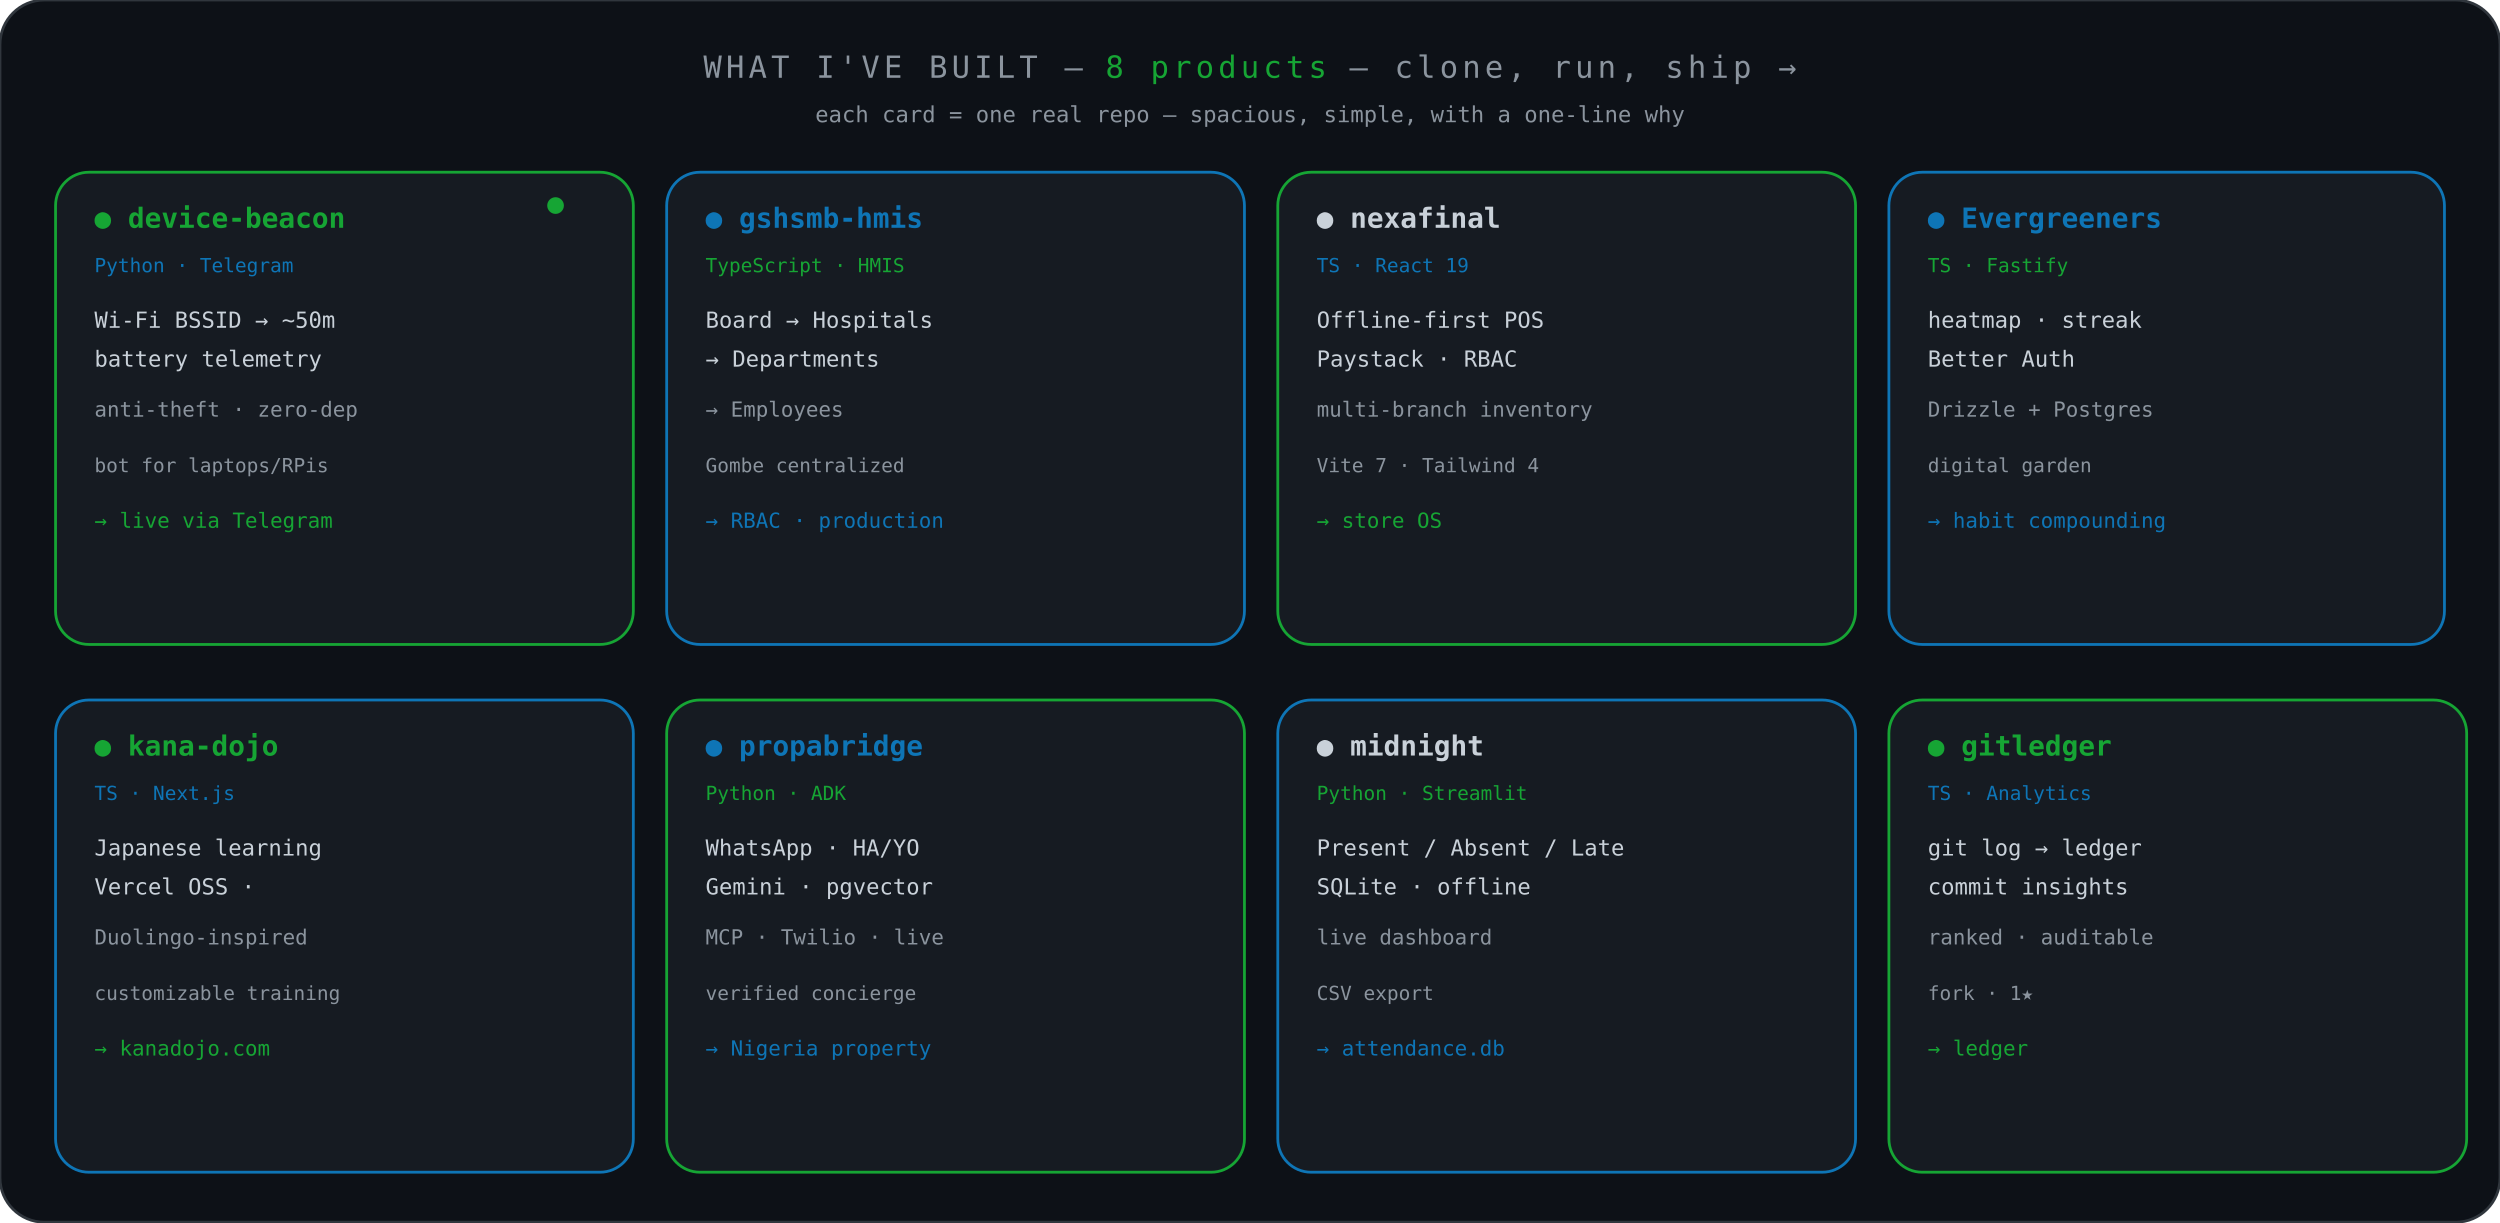
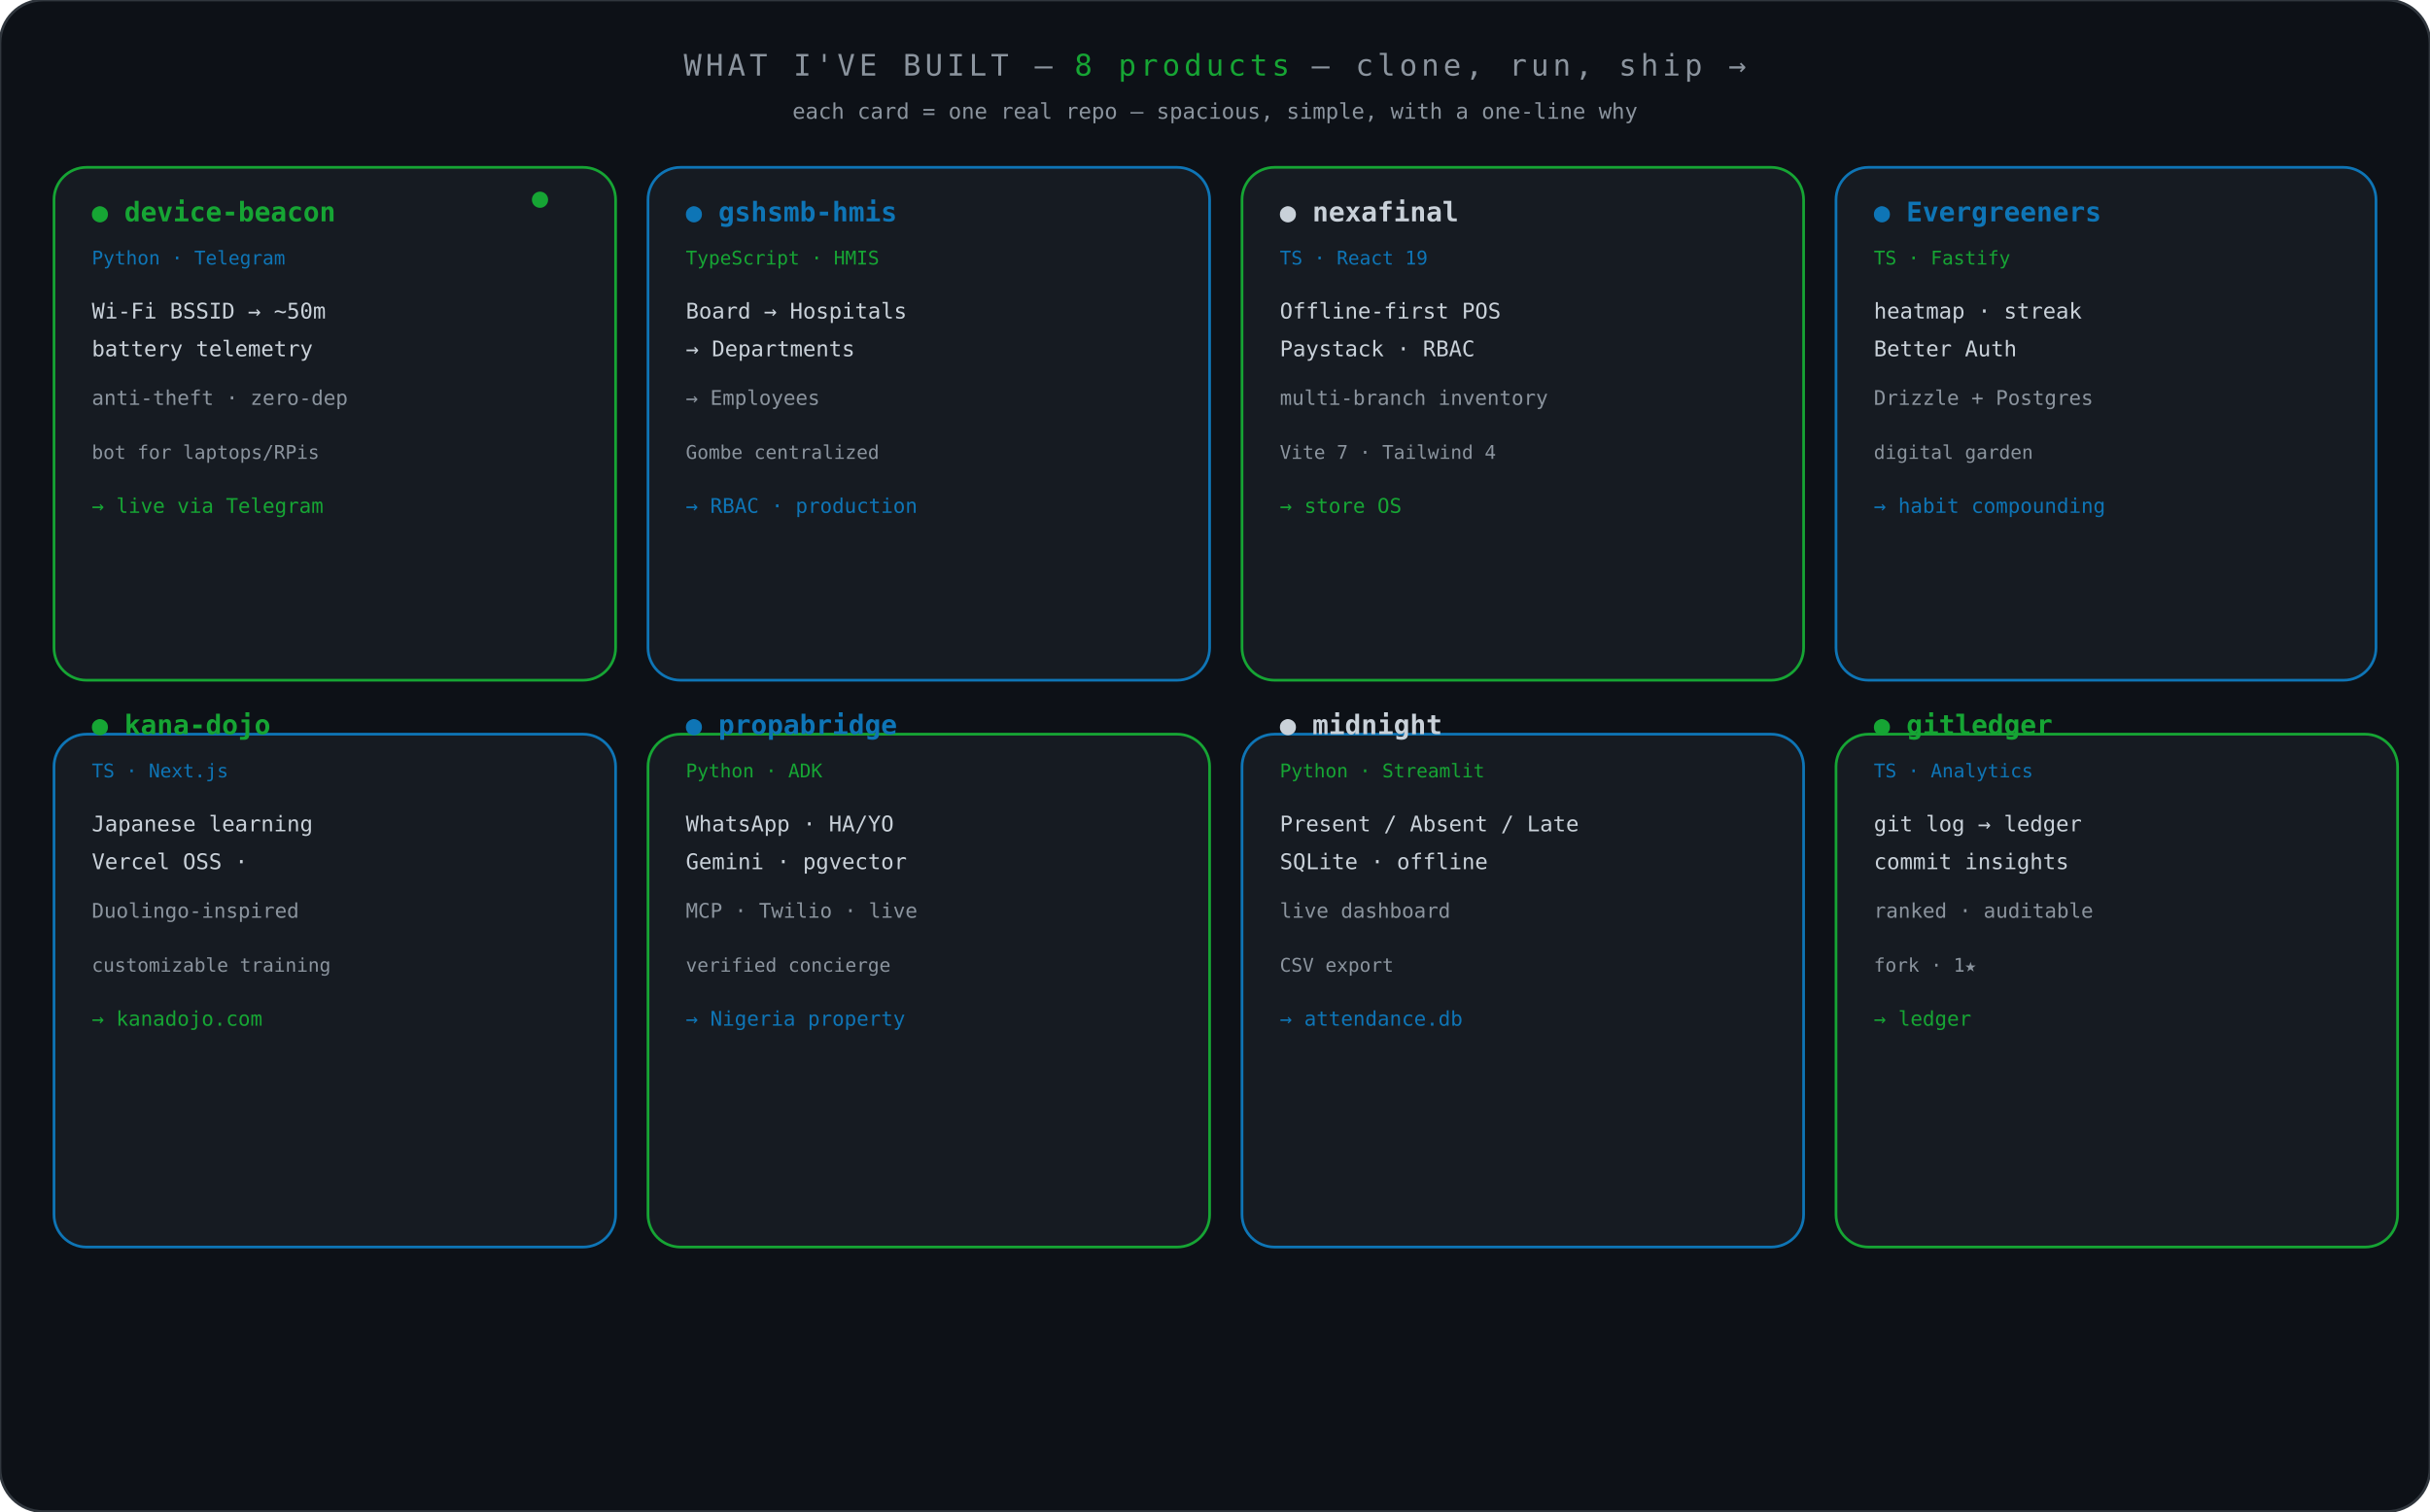
- <svg xmlns="http://www.w3.org/2000/svg" width="900" height="440" viewBox="0 0 900 440" role="img">
-   <rect width="900" height="440" rx="16" fill="#0d1117" stroke="#30363d" />
+ <svg xmlns="http://www.w3.org/2000/svg" width="900" height="560" viewBox="0 0 900 560" role="img">
+   <rect width="900" height="560" rx="16" fill="#0d1117" stroke="#30363d" />
  <text x="450" y="28" text-anchor="middle" font-family="monospace" font-size="11" letter-spacing="1.5" fill="#8b949e">WHAT I'VE BUILT — <tspan fill="#16A534">8 products</tspan> — clone, run, ship →</text>
  <text x="450" y="44" text-anchor="middle" font-family="monospace" font-size="8" fill="#8b949e">each card = one real repo — spacious, simple, with a one-line why</text>
  <g id="b1">
-     <rect x="20" y="62" width="208" height="170" rx="12" fill="#161b22" stroke="#16A534">
+     <rect x="20" y="62" width="208" height="190" rx="12" fill="#161b22" stroke="#16A534">
      <animate attributeName="stroke-opacity" values="0.45;1;0.45" dur="2.5s" repeatCount="indefinite" />
    </rect>
    <text x="34" y="82" font-family="monospace" font-size="10" font-weight="700" fill="#16A534">● device-beacon</text>
    <text x="34" y="98" font-family="monospace" font-size="7" fill="#0e75b6">Python · Telegram</text>
    <text x="34" y="118" font-family="monospace" font-size="8" fill="#c9d1d9">Wi-Fi BSSID → ~50m</text>
    <text x="34" y="132" font-family="monospace" font-size="8" fill="#c9d1d9">battery telemetry</text>
    <text x="34" y="150" font-family="monospace" font-size="7.5" fill="#8b949e">anti-theft · zero-dep</text>
    <text x="34" y="170" font-family="monospace" font-size="7" fill="#8b949e">bot for laptops/RPis</text>
    <text x="34" y="190" font-family="monospace" font-size="7.5" fill="#16A534">→ live via Telegram</text>
    <circle cx="200" cy="74" r="3" fill="#16A534">
      <animate attributeName="opacity" values="1;0.3;1" dur="1.4s" repeatCount="indefinite" />
    </circle>
  </g>
  <g id="b2">
-     <rect x="240" y="62" width="208" height="170" rx="12" fill="#161b22" stroke="#0e75b6">
+     <rect x="240" y="62" width="208" height="190" rx="12" fill="#161b22" stroke="#0e75b6">
      <animate attributeName="stroke-opacity" values="0.45;1;0.45" dur="2.5s" begin="0.3s" repeatCount="indefinite" />
    </rect>
    <text x="254" y="82" font-family="monospace" font-size="10" font-weight="700" fill="#0e75b6">● gshsmb-hmis</text>
    <text x="254" y="98" font-family="monospace" font-size="7" fill="#16A534">TypeScript · HMIS</text>
    <text x="254" y="118" font-family="monospace" font-size="8" fill="#c9d1d9">Board → Hospitals</text>
    <text x="254" y="132" font-family="monospace" font-size="8" fill="#c9d1d9">→ Departments</text>
    <text x="254" y="150" font-family="monospace" font-size="7.5" fill="#8b949e">→ Employees</text>
    <text x="254" y="170" font-family="monospace" font-size="7" fill="#8b949e">Gombe centralized</text>
    <text x="254" y="190" font-family="monospace" font-size="7.5" fill="#0e75b6">→ RBAC · production</text>
  </g>
  <g id="b3">
-     <rect x="460" y="62" width="208" height="170" rx="12" fill="#161b22" stroke="#16A534">
+     <rect x="460" y="62" width="208" height="190" rx="12" fill="#161b22" stroke="#16A534">
      <animate attributeName="stroke-opacity" values="0.45;1;0.45" dur="2.5s" begin="0.6s" repeatCount="indefinite" />
    </rect>
    <text x="474" y="82" font-family="monospace" font-size="10" font-weight="700" fill="#c9d1d9">● nexafinal</text>
    <text x="474" y="98" font-family="monospace" font-size="7" fill="#0e75b6">TS · React 19</text>
    <text x="474" y="118" font-family="monospace" font-size="8" fill="#c9d1d9">Offline-first POS</text>
    <text x="474" y="132" font-family="monospace" font-size="8" fill="#c9d1d9">Paystack · RBAC</text>
    <text x="474" y="150" font-family="monospace" font-size="7.5" fill="#8b949e">multi-branch inventory</text>
    <text x="474" y="170" font-family="monospace" font-size="7" fill="#8b949e">Vite 7 · Tailwind 4</text>
    <text x="474" y="190" font-family="monospace" font-size="7.5" fill="#16A534">→ store OS</text>
  </g>
  <g id="b4">
-     <rect x="680" y="62" width="200" height="170" rx="12" fill="#161b22" stroke="#0e75b6">
+     <rect x="680" y="62" width="200" height="190" rx="12" fill="#161b22" stroke="#0e75b6">
      <animate attributeName="stroke-opacity" values="0.45;1;0.45" dur="2.5s" begin="0.9s" repeatCount="indefinite" />
    </rect>
    <text x="694" y="82" font-family="monospace" font-size="10" font-weight="700" fill="#0e75b6">● Evergreeners</text>
    <text x="694" y="98" font-family="monospace" font-size="7" fill="#16A534">TS · Fastify</text>
    <text x="694" y="118" font-family="monospace" font-size="8" fill="#c9d1d9">heatmap · streak</text>
    <text x="694" y="132" font-family="monospace" font-size="8" fill="#c9d1d9">Better Auth</text>
    <text x="694" y="150" font-family="monospace" font-size="7.5" fill="#8b949e">Drizzle + Postgres</text>
    <text x="694" y="170" font-family="monospace" font-size="7" fill="#8b949e">digital garden</text>
    <text x="694" y="190" font-family="monospace" font-size="7.5" fill="#0e75b6">→ habit compounding</text>
  </g>
  <g id="b5">
-     <rect x="20" y="252" width="208" height="170" rx="12" fill="#161b22" stroke="#0e75b6">
+     <rect x="20" y="272" width="208" height="190" rx="12" fill="#161b22" stroke="#0e75b6">
      <animate attributeName="stroke-opacity" values="0.45;1;0.45" dur="2.5s" begin="1.2s" repeatCount="indefinite" />
    </rect>
    <text x="34" y="272" font-family="monospace" font-size="10" font-weight="700" fill="#16A534">● kana-dojo</text>
    <text x="34" y="288" font-family="monospace" font-size="7" fill="#0e75b6">TS · Next.js</text>
    <text x="34" y="308" font-family="monospace" font-size="8" fill="#c9d1d9">Japanese learning</text>
    <text x="34" y="322" font-family="monospace" font-size="8" fill="#c9d1d9">Vercel OSS ·</text>
    <text x="34" y="340" font-family="monospace" font-size="7.5" fill="#8b949e">Duolingo-inspired</text>
    <text x="34" y="360" font-family="monospace" font-size="7" fill="#8b949e">customizable training</text>
    <text x="34" y="380" font-family="monospace" font-size="7.5" fill="#16A534">→ kanadojo.com</text>
  </g>
  <g id="b6">
-     <rect x="240" y="252" width="208" height="170" rx="12" fill="#161b22" stroke="#16A534">
+     <rect x="240" y="272" width="208" height="190" rx="12" fill="#161b22" stroke="#16A534">
      <animate attributeName="stroke-opacity" values="0.45;1;0.45" dur="2.5s" begin="1.5s" repeatCount="indefinite" />
    </rect>
    <text x="254" y="272" font-family="monospace" font-size="10" font-weight="700" fill="#0e75b6">● propabridge</text>
    <text x="254" y="288" font-family="monospace" font-size="7" fill="#16A534">Python · ADK</text>
    <text x="254" y="308" font-family="monospace" font-size="8" fill="#c9d1d9">WhatsApp · HA/YO</text>
    <text x="254" y="322" font-family="monospace" font-size="8" fill="#c9d1d9">Gemini · pgvector</text>
    <text x="254" y="340" font-family="monospace" font-size="7.5" fill="#8b949e">MCP · Twilio · live</text>
    <text x="254" y="360" font-family="monospace" font-size="7" fill="#8b949e">verified concierge</text>
    <text x="254" y="380" font-family="monospace" font-size="7.5" fill="#0e75b6">→ Nigeria property</text>
  </g>
  <g id="b7">
-     <rect x="460" y="252" width="208" height="170" rx="12" fill="#161b22" stroke="#0e75b6">
+     <rect x="460" y="272" width="208" height="190" rx="12" fill="#161b22" stroke="#0e75b6">
      <animate attributeName="stroke-opacity" values="0.45;1;0.45" dur="2.5s" begin="1.8s" repeatCount="indefinite" />
    </rect>
    <text x="474" y="272" font-family="monospace" font-size="10" font-weight="700" fill="#c9d1d9">● midnight</text>
    <text x="474" y="288" font-family="monospace" font-size="7" fill="#16A534">Python · Streamlit</text>
    <text x="474" y="308" font-family="monospace" font-size="8" fill="#c9d1d9">Present / Absent / Late</text>
    <text x="474" y="322" font-family="monospace" font-size="8" fill="#c9d1d9">SQLite · offline</text>
    <text x="474" y="340" font-family="monospace" font-size="7.5" fill="#8b949e">live dashboard</text>
    <text x="474" y="360" font-family="monospace" font-size="7" fill="#8b949e">CSV export</text>
    <text x="474" y="380" font-family="monospace" font-size="7.5" fill="#0e75b6">→ attendance.db</text>
  </g>
  <g id="b8">
-     <rect x="680" y="252" width="208" height="170" rx="12" fill="#161b22" stroke="#16A534">
+     <rect x="680" y="272" width="208" height="190" rx="12" fill="#161b22" stroke="#16A534">
      <animate attributeName="stroke-opacity" values="0.45;1;0.45" dur="2.5s" begin="2.1s" repeatCount="indefinite" />
    </rect>
    <text x="694" y="272" font-family="monospace" font-size="10" font-weight="700" fill="#16A534">● gitledger</text>
    <text x="694" y="288" font-family="monospace" font-size="7" fill="#0e75b6">TS · Analytics</text>
    <text x="694" y="308" font-family="monospace" font-size="8" fill="#c9d1d9">git log → ledger</text>
    <text x="694" y="322" font-family="monospace" font-size="8" fill="#c9d1d9">commit insights</text>
    <text x="694" y="340" font-family="monospace" font-size="7.5" fill="#8b949e">ranked · auditable</text>
    <text x="694" y="360" font-family="monospace" font-size="7" fill="#8b949e">fork · 1★</text>
    <text x="694" y="380" font-family="monospace" font-size="7.5" fill="#16A534">→ ledger</text>
  </g>
</svg>
